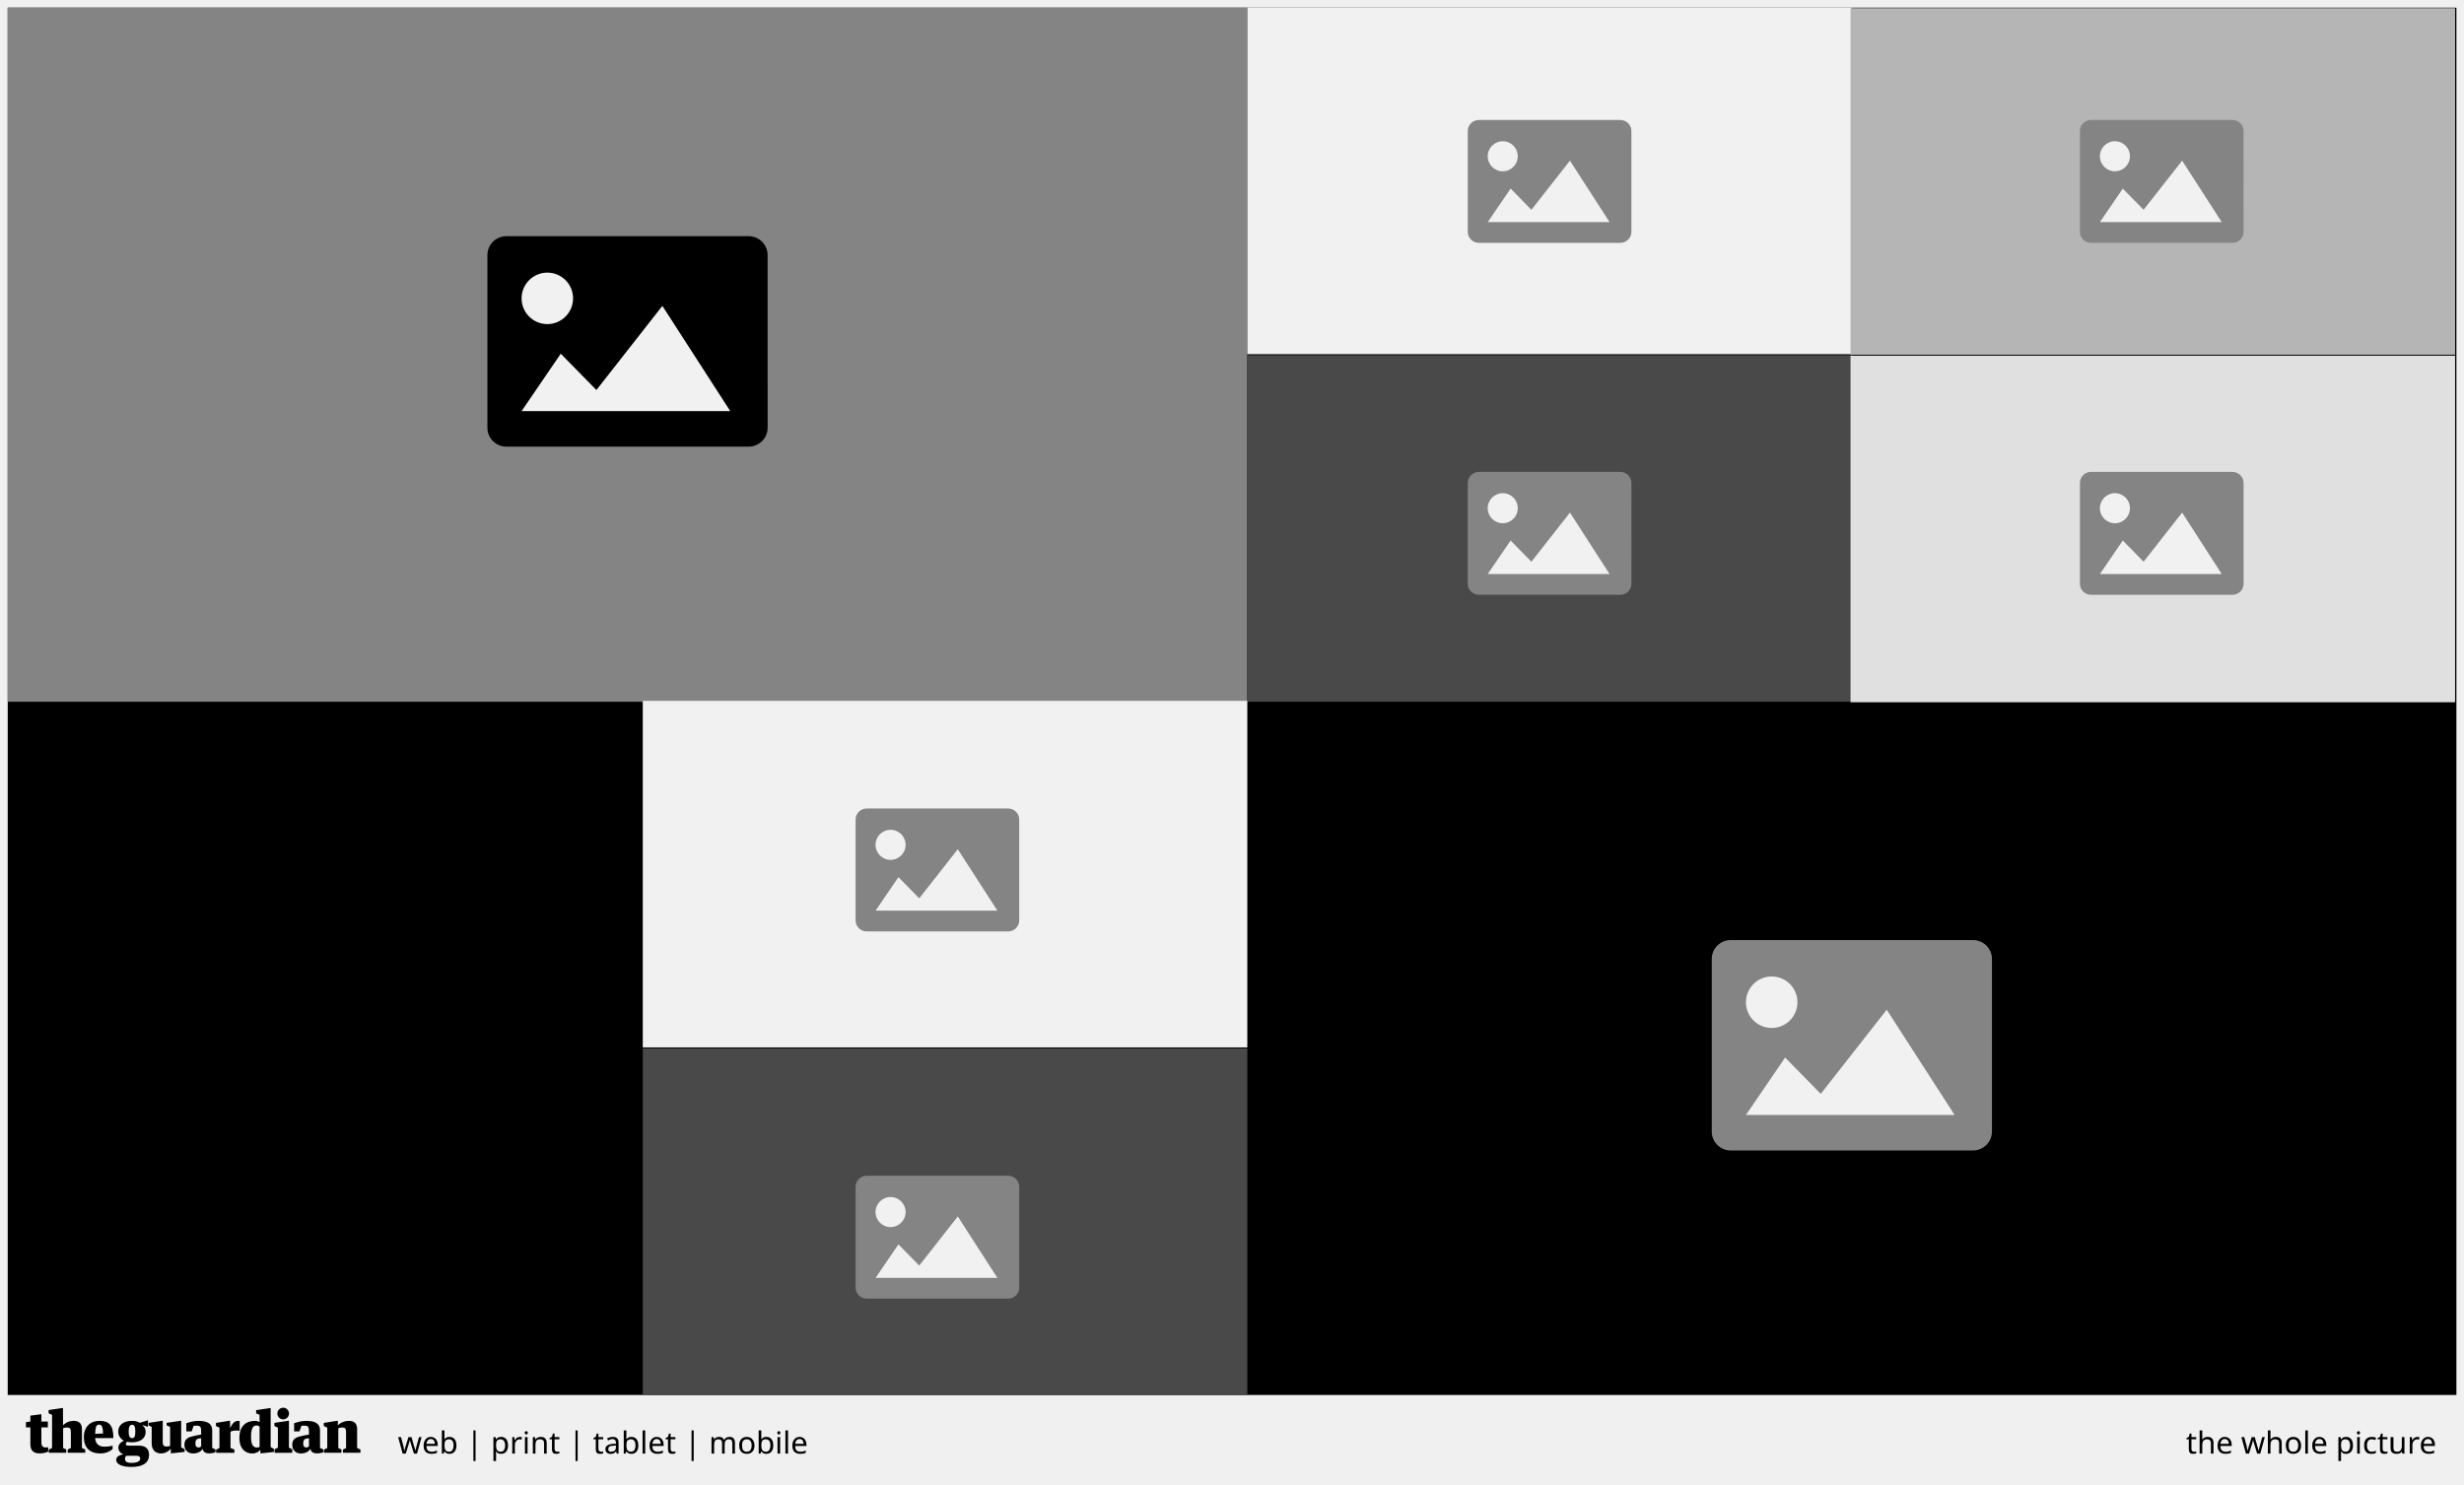
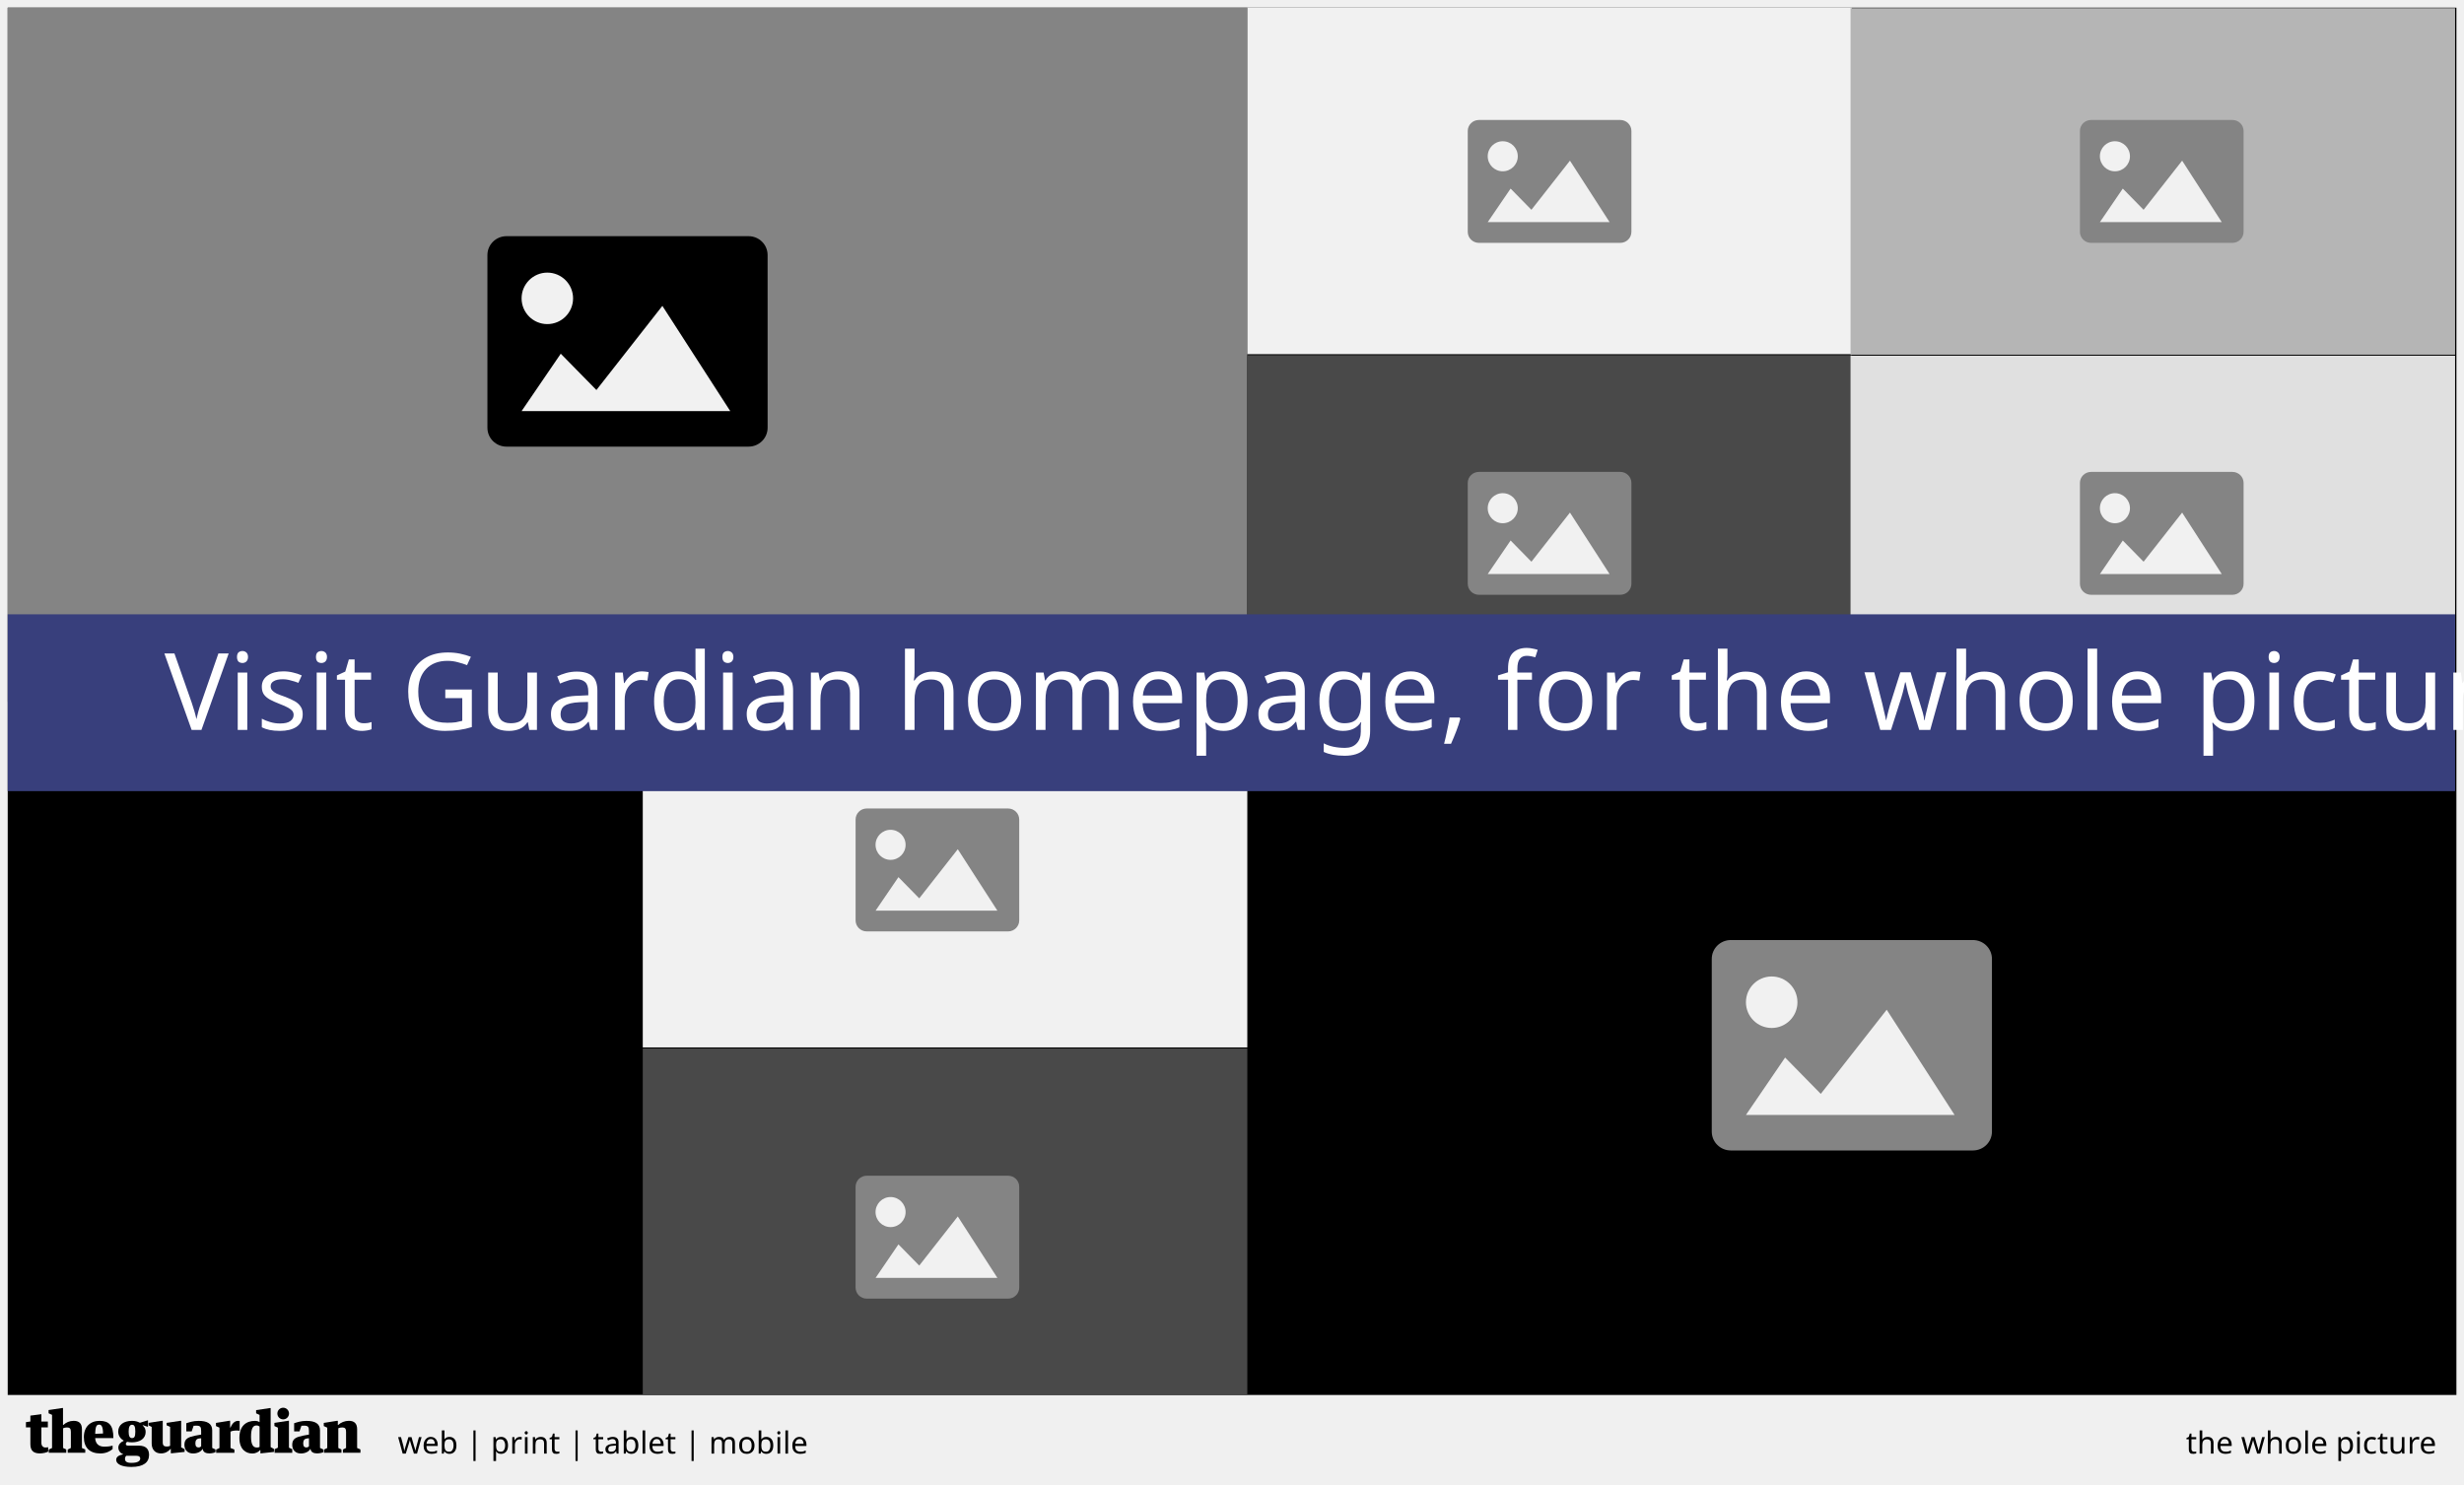
<svg xmlns="http://www.w3.org/2000/svg" version="1.1" id="Layer_1" x="0px" y="0px" width="161px" height="97px" viewBox="0 0 161 97" enable-background="new 0 0 161 97" xml:space="preserve">
  <description>Created with Sketch (http://www.bohemiancoding.com/sketch)</description>
  <g id="Page_1_1_">
    <g id="Layer_1_1_">
      <g id="Page_1">
        <g id="Rectangle_1">
          <polygon points="0.504,0.5 0.504,91.167 160.504,91.167 160.504,0.5     " />
        </g>
      </g>
    </g>
  </g>
  <g id="Page_1_2_">
    <g id="Layer_1_2_">
      <g id="Page_1_3_">
        <g id="Rectangle_1_1_">
          <polygon fill="#848484" points="0.504,0.5 0.504,45.862 81.5,45.862 81.5,0.5     " />
        </g>
      </g>
    </g>
  </g>
  <g id="Page_1_4_">
    <g id="Layer_1_3_">
      <g id="Page_1_5_">
        <g id="Rectangle_1_2_">
          <polygon fill="#F1F1F1" points="81.5,0.5 81.5,23.148 121.002,23.148 121.002,0.5     " />
        </g>
      </g>
    </g>
  </g>
  <g id="Page_1_6_">
    <g id="Layer_1_4_">
      <g id="Page_1_7_">
        <g id="Rectangle_1_3_">
          <polygon fill="#494949" points="81.5,23.213 81.5,45.862 121.002,45.862 121.002,23.213     " />
        </g>
      </g>
    </g>
  </g>
  <g id="Page_1_14_">
    <g id="Layer_1_8_">
      <g id="Page_1_15_">
        <g id="Rectangle_1_7_">
          <polygon fill="#F1F1F1" points="41.999,45.805 41.999,68.454 81.5,68.454 81.5,45.805     " />
        </g>
      </g>
    </g>
  </g>
  <g id="Page_1_12_">
    <g id="Layer_1_7_">
      <g id="Page_1_13_">
        <g id="Rectangle_1_6_">
-           <polygon fill="#494949" points="41.999,68.519 41.999,91.167 81.5,91.167 81.5,68.519     " />
+           <polygon fill="#494949" points="41.999,68.52 41.999,91.167 81.5,91.167 81.5,68.52     " />
        </g>
      </g>
    </g>
  </g>
  <g id="Page_1_10_">
    <g id="Layer_1_6_">
      <g id="Page_1_11_">
        <g id="Rectangle_1_5_">
          <polygon fill="#B5B5B5" points="120.916,0.532 120.916,23.181 160.418,23.181 160.418,0.532     " />
        </g>
      </g>
    </g>
  </g>
  <g id="Page_1_8_">
    <g id="Layer_1_5_">
      <g id="Page_1_9_">
        <g id="Rectangle_1_4_">
          <polygon fill="#E0E0E0" points="120.916,23.245 120.916,45.894 160.418,45.894 160.418,23.245     " />
        </g>
      </g>
    </g>
  </g>
  <text transform="matrix(1 0 0 1 142.832 95)" font-family="'TE32TextEgyptian'" font-size="2">the whole picture</text>
  <text transform="matrix(1 0 0 1 25.999 95)" font-family="'TE32TextEgyptian'" font-size="2">web | print | tablet | mobile</text>
  <g>
    <polyline points="17.93,92.99 17.93,93.198 18.157,93.303 18.157,94.611 17.941,94.712 17.941,94.945 19.096,94.945 19.096,94.712    18.88,94.611 18.88,92.854 18.823,92.854 17.93,92.99  " />
-     <path d="M21.167,94.734l0.216-0.1v-1.33l-0.227-0.105v-0.207l0.862-0.136h0.057v0.271h0.021c0.183-0.166,0.428-0.269,0.703-0.269   c0.342,0,0.536,0.171,0.536,0.543v1.232l0.217,0.1v0.211h-1.145v-0.211l0.205-0.1v-1.057c0-0.207-0.067-0.284-0.251-0.284   c-0.1,0-0.173,0.019-0.255,0.052v1.289l0.205,0.1v0.211h-1.144L21.167,94.734L21.167,94.734L21.167,94.734z" />
-     <path d="M16.961,94.562v-1.327c-0.053-0.04-0.084-0.074-0.207-0.074c-0.211,0-0.351,0.169-0.351,0.742   c0,0.504,0.138,0.699,0.372,0.699C16.879,94.603,16.915,94.581,16.961,94.562 M16.961,92.47l-0.226-0.104v-0.208l0.892-0.135h0.057   v2.55l0.215,0.118v0.199l-0.827,0.091h-0.057V94.77h-0.024c-0.084,0.107-0.258,0.221-0.512,0.221c-0.372,0-0.837-0.236-0.837-1.016   c0-0.82,0.476-1.115,1.015-1.115c0.111,0,0.222,0.025,0.304,0.084V92.47z" />
-     <path d="M1.984,94.378v-1.091H1.695v-0.343l0.289-0.042v-0.384l0.72-0.094v0.478h0.423v0.385H2.704v1.01   c0,0.198,0.116,0.302,0.258,0.302c0.071,0,0.137-0.008,0.186-0.018v0.287c-0.11,0.063-0.339,0.118-0.551,0.118   C2.195,94.985,1.984,94.81,1.984,94.378" />
-     <path d="M6.219,93.985h1.19c0-0.854-0.294-1.126-0.903-1.126c-0.606,0-1.027,0.39-1.027,1.059c0,0.692,0.384,1.071,1.083,1.071   c0.375,0,0.668-0.163,0.796-0.291v-0.222c-0.141,0.044-0.286,0.069-0.546,0.069C6.464,94.547,6.241,94.363,6.219,93.985z    M6.495,93.105c0.132,0,0.237,0.142,0.237,0.58L6.22,93.707C6.236,93.173,6.322,93.105,6.495,93.105z" />
-     <path d="M14.112,92.992v0.207l0.227,0.105v1.33l-0.216,0.1v0.211h1.193v-0.211l-0.254-0.1v-1.07   c0.114-0.056,0.244-0.073,0.425-0.073c0.06,0,0.131,0.007,0.172,0.018V92.87c-0.023-0.007-0.067-0.011-0.101-0.011   c-0.223,0-0.382,0.167-0.5,0.439h-0.022v-0.444h-0.057L14.112,92.992" />
-     <path d="M12.651,93.179l-0.127,0.368h-0.35v-0.533c0.189-0.06,0.443-0.154,0.8-0.154c0.542,0,0.892,0.16,0.892,0.616v1.151   l0.215,0.101v0.177c-0.065,0.035-0.239,0.08-0.403,0.08c-0.211,0-0.402-0.067-0.433-0.287h-0.018   c-0.091,0.183-0.354,0.292-0.607,0.292c-0.36,0-0.57-0.231-0.57-0.57c0-0.415,0.281-0.506,0.727-0.599l0.366-0.066v-0.238   c0-0.262-0.054-0.345-0.314-0.345C12.77,93.171,12.693,93.175,12.651,93.179z M13.144,94.521v-0.526l-0.134,0.015   c-0.156,0.016-0.244,0.119-0.244,0.314c0,0.209,0.083,0.274,0.213,0.274C13.053,94.598,13.106,94.561,13.144,94.521" />
-     <path d="M19.696,93.179l-0.128,0.368h-0.349v-0.533c0.188-0.06,0.443-0.154,0.799-0.154c0.542,0,0.892,0.16,0.892,0.616v1.151   l0.216,0.101v0.177c-0.066,0.035-0.24,0.08-0.404,0.08c-0.211,0-0.401-0.067-0.433-0.287h-0.019   c-0.09,0.183-0.354,0.292-0.606,0.292c-0.361,0-0.57-0.231-0.57-0.57c0-0.415,0.28-0.506,0.727-0.599l0.366-0.066v-0.238   c0-0.262-0.055-0.345-0.315-0.345C19.815,93.171,19.737,93.175,19.696,93.179z M20.188,94.521v-0.526l-0.133,0.015   c-0.157,0.016-0.244,0.119-0.244,0.314c0,0.209,0.083,0.274,0.212,0.274C20.098,94.598,20.15,94.561,20.188,94.521" />
-     <path d="M9.912,93.257l-0.204-0.105V92.99l0.869-0.135h0.057v1.41c0,0.232,0.109,0.273,0.28,0.273c0.09,0,0.144-0.019,0.201-0.048   v-1.234l-0.227-0.105V92.99l0.893-0.135h0.057v1.739l0.225,0.117v0.177l-0.845,0.091l-0.057-0.001l-0.001-0.282h-0.022   c-0.13,0.162-0.345,0.292-0.62,0.292c-0.409,0-0.607-0.292-0.607-0.645V93.257L9.912,93.257z" />
-     <path d="M3.185,94.734l0.216-0.1v-2.167l-0.227-0.104v-0.209l0.886-0.135h0.057v1.107h0.022c0.182-0.166,0.404-0.269,0.679-0.269   c0.342,0,0.536,0.171,0.536,0.543v1.232l0.217,0.1v0.211H4.425v-0.211l0.205-0.1v-1.057c0-0.206-0.067-0.284-0.251-0.284   c-0.1,0-0.173,0.019-0.255,0.052v1.289l0.205,0.1v0.211H3.185L3.185,94.734L3.185,94.734z" />
+     <path d="M21.167,94.734l0.216-0.101v-1.329l-0.227-0.105v-0.207l0.862-0.137h0.057v0.271h0.021c0.183-0.166,0.428-0.27,0.703-0.27   c0.342,0,0.536,0.172,0.536,0.543v1.232l0.217,0.1v0.211h-1.145v-0.211l0.205-0.1v-1.057c0-0.207-0.067-0.284-0.251-0.284   c-0.1,0-0.173,0.019-0.255,0.052v1.289l0.205,0.1v0.211h-1.144V94.734L21.167,94.734L21.167,94.734z" />
+     <path d="M16.961,94.562v-1.328c-0.053-0.039-0.084-0.073-0.207-0.073c-0.211,0-0.351,0.169-0.351,0.741   c0,0.505,0.138,0.699,0.372,0.699C16.879,94.604,16.915,94.581,16.961,94.562 M16.961,92.47l-0.226-0.104v-0.208l0.892-0.135h0.057   v2.55l0.215,0.118v0.199l-0.827,0.09h-0.057V94.77h-0.024c-0.084,0.107-0.258,0.222-0.512,0.222c-0.372,0-0.837-0.236-0.837-1.017   c0-0.819,0.476-1.115,1.015-1.115c0.111,0,0.222,0.025,0.304,0.084V92.47z" />
+     <path d="M1.984,94.378v-1.091H1.695v-0.344l0.289-0.041v-0.385l0.72-0.094v0.479h0.423v0.385H2.704v1.01   c0,0.198,0.116,0.303,0.258,0.303c0.071,0,0.137-0.009,0.186-0.019v0.287c-0.11,0.063-0.339,0.118-0.551,0.118   C2.195,94.984,1.984,94.811,1.984,94.378" />
+     <path d="M6.219,93.984h1.19c0-0.854-0.294-1.125-0.903-1.125c-0.606,0-1.027,0.39-1.027,1.059c0,0.691,0.384,1.071,1.083,1.071   c0.375,0,0.668-0.163,0.796-0.291v-0.222c-0.141,0.043-0.286,0.068-0.546,0.068C6.464,94.547,6.241,94.363,6.219,93.984z    M6.495,93.105c0.132,0,0.237,0.142,0.237,0.58L6.22,93.707C6.236,93.173,6.322,93.105,6.495,93.105z" />
+     <path d="M14.112,92.992v0.207l0.227,0.105v1.329l-0.216,0.101v0.211h1.193v-0.211l-0.254-0.101v-1.069   c0.114-0.057,0.244-0.073,0.425-0.073c0.06,0,0.131,0.007,0.172,0.018V92.87c-0.023-0.007-0.067-0.011-0.101-0.011   c-0.223,0-0.382,0.166-0.5,0.438h-0.022v-0.444h-0.057L14.112,92.992" />
+     <path d="M12.651,93.18l-0.127,0.367h-0.35v-0.533c0.189-0.06,0.443-0.154,0.8-0.154c0.542,0,0.892,0.16,0.892,0.617v1.15   l0.215,0.102v0.177c-0.065,0.034-0.239,0.079-0.403,0.079c-0.211,0-0.402-0.066-0.433-0.286h-0.018   c-0.091,0.183-0.354,0.292-0.607,0.292c-0.36,0-0.57-0.231-0.57-0.57c0-0.415,0.281-0.506,0.727-0.6l0.366-0.065v-0.237   c0-0.263-0.054-0.346-0.314-0.346C12.77,93.171,12.693,93.175,12.651,93.18z M13.144,94.521v-0.526L13.01,94.01   c-0.156,0.016-0.244,0.119-0.244,0.314c0,0.209,0.083,0.273,0.213,0.273C13.053,94.598,13.106,94.561,13.144,94.521" />
+     <path d="M19.696,93.18l-0.128,0.367h-0.349v-0.533c0.188-0.06,0.443-0.154,0.799-0.154c0.542,0,0.892,0.16,0.892,0.617v1.15   l0.216,0.102v0.177c-0.066,0.034-0.24,0.079-0.404,0.079c-0.211,0-0.401-0.066-0.433-0.286H20.27   c-0.09,0.183-0.354,0.292-0.606,0.292c-0.361,0-0.57-0.231-0.57-0.57c0-0.415,0.28-0.506,0.727-0.6l0.366-0.065v-0.237   c0-0.263-0.055-0.346-0.315-0.346C19.815,93.171,19.737,93.175,19.696,93.18z M20.188,94.521v-0.526l-0.133,0.015   c-0.157,0.016-0.244,0.119-0.244,0.314c0,0.209,0.083,0.273,0.212,0.273C20.098,94.598,20.15,94.561,20.188,94.521" />
+     <path d="M9.912,93.257l-0.204-0.104V92.99l0.869-0.135h0.057v1.41c0,0.231,0.109,0.272,0.28,0.272c0.09,0,0.144-0.019,0.201-0.048   v-1.234l-0.227-0.105v-0.16l0.893-0.135h0.057v1.738l0.225,0.117v0.178l-0.845,0.09h-0.057l-0.001-0.283h-0.022   c-0.13,0.162-0.345,0.293-0.62,0.293c-0.409,0-0.607-0.293-0.607-0.646L9.912,93.257L9.912,93.257z" />
+     <path d="M3.185,94.734l0.216-0.101v-2.167l-0.227-0.104v-0.209L4.06,92.02h0.057v1.106h0.022c0.182-0.166,0.404-0.269,0.679-0.269   c0.342,0,0.536,0.17,0.536,0.543v1.231l0.217,0.101v0.211H4.425v-0.211l0.205-0.101v-1.057c0-0.206-0.067-0.284-0.251-0.284   c-0.1,0-0.173,0.02-0.255,0.052v1.289l0.205,0.101v0.211H3.185V94.734L3.185,94.734z" />
    <path d="M18.504,92c0.21,0,0.38,0.171,0.38,0.38c0,0.211-0.171,0.382-0.38,0.382c-0.21,0-0.381-0.171-0.381-0.382   C18.124,92.171,18.294,92,18.504,92" />
-     <path d="M9.069,94.479H8.377c-0.102,0-0.156-0.037-0.156-0.107c0-0.051,0.035-0.105,0.081-0.145   c0.099,0.023,0.207,0.035,0.32,0.035c0.52,0,0.895-0.242,0.895-0.68c0-0.169-0.059-0.312-0.19-0.418v-0.027l0.299,0.101h0.045   V92.83H9.632l-0.467,0.148H9.126c-0.133-0.076-0.29-0.119-0.504-0.119c-0.521,0-0.898,0.251-0.898,0.701   c0,0.259,0.141,0.464,0.349,0.581v0.032c-0.178,0.068-0.341,0.233-0.341,0.427c0,0.198,0.125,0.373,0.3,0.425v0.027   c-0.229,0.048-0.44,0.138-0.44,0.358c0,0.272,0.355,0.461,0.994,0.461c0.795,0,1.154-0.305,1.154-0.788   C9.738,94.686,9.518,94.479,9.069,94.479z M8.622,93.114c0.147,0,0.22,0.093,0.22,0.446c0,0.354-0.073,0.425-0.22,0.425   c-0.145,0-0.216-0.13-0.216-0.425C8.406,93.267,8.475,93.114,8.622,93.114z M8.585,95.605c-0.34,0-0.417-0.117-0.417-0.259   c0-0.088,0.025-0.144,0.078-0.204H8.92c0.167,0,0.243,0.067,0.243,0.174C9.163,95.49,8.99,95.605,8.585,95.605z" />
+     <path d="M9.069,94.479H8.377c-0.102,0-0.156-0.037-0.156-0.106c0-0.052,0.035-0.104,0.081-0.146   c0.099,0.023,0.207,0.035,0.32,0.035c0.52,0,0.895-0.242,0.895-0.68c0-0.169-0.059-0.312-0.19-0.418v-0.027l0.299,0.102h0.045   V92.83H9.632l-0.467,0.148H9.126c-0.133-0.076-0.29-0.119-0.504-0.119c-0.521,0-0.898,0.25-0.898,0.701   c0,0.258,0.141,0.463,0.349,0.58v0.032c-0.178,0.068-0.341,0.233-0.341,0.427c0,0.198,0.125,0.373,0.3,0.426v0.026   c-0.229,0.048-0.44,0.138-0.44,0.358c0,0.271,0.355,0.461,0.994,0.461c0.795,0,1.154-0.305,1.154-0.788   C9.738,94.686,9.518,94.479,9.069,94.479z M8.622,93.114c0.147,0,0.22,0.093,0.22,0.446s-0.073,0.424-0.22,0.424   c-0.145,0-0.216-0.129-0.216-0.424C8.406,93.268,8.475,93.114,8.622,93.114z M8.585,95.605c-0.34,0-0.417-0.117-0.417-0.26   c0-0.088,0.025-0.144,0.078-0.203H8.92c0.167,0,0.243,0.066,0.243,0.174C9.163,95.49,8.99,95.605,8.585,95.605z" />
  </g>
  <g>
    <path d="M50.157,27.955c0,0.682-0.558,1.234-1.244,1.234h-15.82c-0.687,0-1.245-0.552-1.245-1.234V16.668   c0-0.681,0.558-1.233,1.245-1.233h15.819c0.687,0,1.244,0.552,1.244,1.233L50.157,27.955L50.157,27.955z" />
    <circle fill="#F1F1F1" cx="35.763" cy="19.499" r="1.682" />
    <polygon fill="#F1F1F1" points="34.081,26.867 47.715,26.867 43.28,19.99 38.97,25.489 36.641,23.116  " />
  </g>
  <g>
-     <path fill="#848484" d="M106.598,15.151c0,0.398-0.326,0.721-0.727,0.721h-9.238c-0.402,0-0.728-0.322-0.728-0.721v-6.59   c0-0.398,0.325-0.72,0.728-0.72h9.237c0.401,0,0.727,0.322,0.727,0.72L106.598,15.151L106.598,15.151z" />
+     <path fill="#848484" d="M106.598,15.151c0,0.398-0.326,0.721-0.727,0.721h-9.238c-0.402,0-0.729-0.322-0.729-0.721v-6.59   c0-0.398,0.326-0.72,0.729-0.72h9.237c0.401,0,0.728,0.322,0.728,0.72V15.151L106.598,15.151z" />
    <circle fill="#F1F1F1" cx="98.191" cy="10.213" r="0.982" />
    <polygon fill="#F1F1F1" points="97.21,14.516 105.171,14.516 102.582,10.5 100.064,13.711 98.705,12.325  " />
  </g>
  <g>
-     <path fill="#848484" d="M146.598,15.151c0,0.398-0.326,0.721-0.727,0.721h-9.238c-0.402,0-0.728-0.322-0.728-0.721v-6.59   c0-0.398,0.325-0.72,0.728-0.72h9.237c0.401,0,0.727,0.322,0.727,0.72L146.598,15.151L146.598,15.151z" />
+     <path fill="#848484" d="M146.598,15.151c0,0.398-0.326,0.721-0.727,0.721h-9.238c-0.402,0-0.729-0.322-0.729-0.721v-6.59   c0-0.398,0.326-0.72,0.729-0.72h9.237c0.401,0,0.728,0.322,0.728,0.72V15.151L146.598,15.151z" />
    <circle fill="#F1F1F1" cx="138.191" cy="10.213" r="0.982" />
    <polygon fill="#F1F1F1" points="137.21,14.516 145.171,14.516 142.582,10.5 140.064,13.711 138.705,12.325  " />
  </g>
  <g>
-     <path fill="#848484" d="M106.598,38.151c0,0.398-0.326,0.721-0.727,0.721h-9.238c-0.402,0-0.728-0.322-0.728-0.721v-6.59   c0-0.398,0.325-0.72,0.728-0.72h9.237c0.401,0,0.727,0.322,0.727,0.72L106.598,38.151L106.598,38.151z" />
+     <path fill="#848484" d="M106.598,38.151c0,0.398-0.326,0.721-0.727,0.721h-9.238c-0.402,0-0.729-0.322-0.729-0.721v-6.59   c0-0.398,0.326-0.72,0.729-0.72h9.237c0.401,0,0.728,0.322,0.728,0.72V38.151L106.598,38.151z" />
    <circle fill="#F1F1F1" cx="98.191" cy="33.213" r="0.982" />
    <polygon fill="#F1F1F1" points="97.21,37.516 105.171,37.516 102.582,33.5 100.064,36.711 98.705,35.325  " />
  </g>
  <g>
-     <path fill="#848484" d="M146.598,38.151c0,0.398-0.326,0.721-0.727,0.721h-9.238c-0.402,0-0.728-0.322-0.728-0.721v-6.59   c0-0.398,0.325-0.72,0.728-0.72h9.237c0.401,0,0.727,0.322,0.727,0.72L146.598,38.151L146.598,38.151z" />
+     <path fill="#848484" d="M146.598,38.151c0,0.398-0.326,0.721-0.727,0.721h-9.238c-0.402,0-0.729-0.322-0.729-0.721v-6.59   c0-0.398,0.326-0.72,0.729-0.72h9.237c0.401,0,0.728,0.322,0.728,0.72V38.151L146.598,38.151z" />
    <circle fill="#F1F1F1" cx="138.191" cy="33.213" r="0.982" />
    <polygon fill="#F1F1F1" points="137.21,37.516 145.171,37.516 142.582,33.5 140.064,36.711 138.705,35.325  " />
  </g>
  <g>
-     <path fill="#848484" d="M66.598,60.15c0,0.398-0.326,0.721-0.727,0.721h-9.238c-0.402,0-0.728-0.322-0.728-0.721v-6.59   c0-0.398,0.325-0.721,0.728-0.721h9.237c0.401,0,0.727,0.322,0.727,0.721L66.598,60.15L66.598,60.15z" />
+     <path fill="#848484" d="M66.598,60.15c0,0.397-0.326,0.721-0.727,0.721h-9.238c-0.402,0-0.728-0.322-0.728-0.721v-6.59   c0-0.398,0.325-0.722,0.728-0.722h9.237c0.401,0,0.727,0.322,0.727,0.722L66.598,60.15L66.598,60.15z" />
    <circle fill="#F1F1F1" cx="58.191" cy="55.213" r="0.982" />
    <polygon fill="#F1F1F1" points="57.21,59.516 65.171,59.516 62.582,55.5 60.064,58.711 58.705,57.325  " />
  </g>
  <g>
-     <path fill="#848484" d="M66.598,84.15c0,0.398-0.326,0.721-0.727,0.721h-9.238c-0.402,0-0.728-0.322-0.728-0.721v-6.59   c0-0.398,0.325-0.721,0.728-0.721h9.237c0.401,0,0.727,0.322,0.727,0.721L66.598,84.15L66.598,84.15z" />
+     <path fill="#848484" d="M66.598,84.15c0,0.397-0.326,0.721-0.727,0.721h-9.238c-0.402,0-0.728-0.322-0.728-0.721v-6.59   c0-0.398,0.325-0.722,0.728-0.722h9.237c0.401,0,0.727,0.322,0.727,0.722L66.598,84.15L66.598,84.15z" />
    <circle fill="#F1F1F1" cx="58.191" cy="79.213" r="0.982" />
    <polygon fill="#F1F1F1" points="57.21,83.516 65.171,83.516 62.582,79.5 60.064,82.711 58.705,81.325  " />
  </g>
  <g>
-     <path fill="#848484" d="M130.156,73.955c0,0.682-0.557,1.233-1.244,1.233h-15.82c-0.687,0-1.244-0.552-1.244-1.233V62.668   c0-0.681,0.558-1.232,1.244-1.232h15.82c0.687,0,1.244,0.552,1.244,1.232V73.955L130.156,73.955z" />
+     <path fill="#848484" d="M130.156,73.955c0,0.682-0.557,1.232-1.244,1.232h-15.82c-0.688,0-1.244-0.552-1.244-1.232V62.668   c0-0.682,0.559-1.232,1.244-1.232h15.82c0.688,0,1.244,0.553,1.244,1.232V73.955L130.156,73.955z" />
    <circle fill="#F1F1F1" cx="115.764" cy="65.499" r="1.683" />
-     <polygon fill="#F1F1F1" points="114.081,72.867 127.715,72.867 123.28,65.99 118.97,71.489 116.641,69.115  " />
+     <polygon fill="#F1F1F1" points="114.081,72.867 127.715,72.867 123.279,65.99 118.971,71.489 116.641,69.115  " />
  </g>
+   <rect x="0.504" y="40.148" fill="#383F7C" width="159.914" height="11.556" />
+   <text transform="matrix(1 0 0 1 10.7402 47.7041)" fill="#FFFFFF" font-family="'DE3DisplayEgyptian'" font-size="7">Visit Guardian homepage, for the whole picture</text>
</svg>
